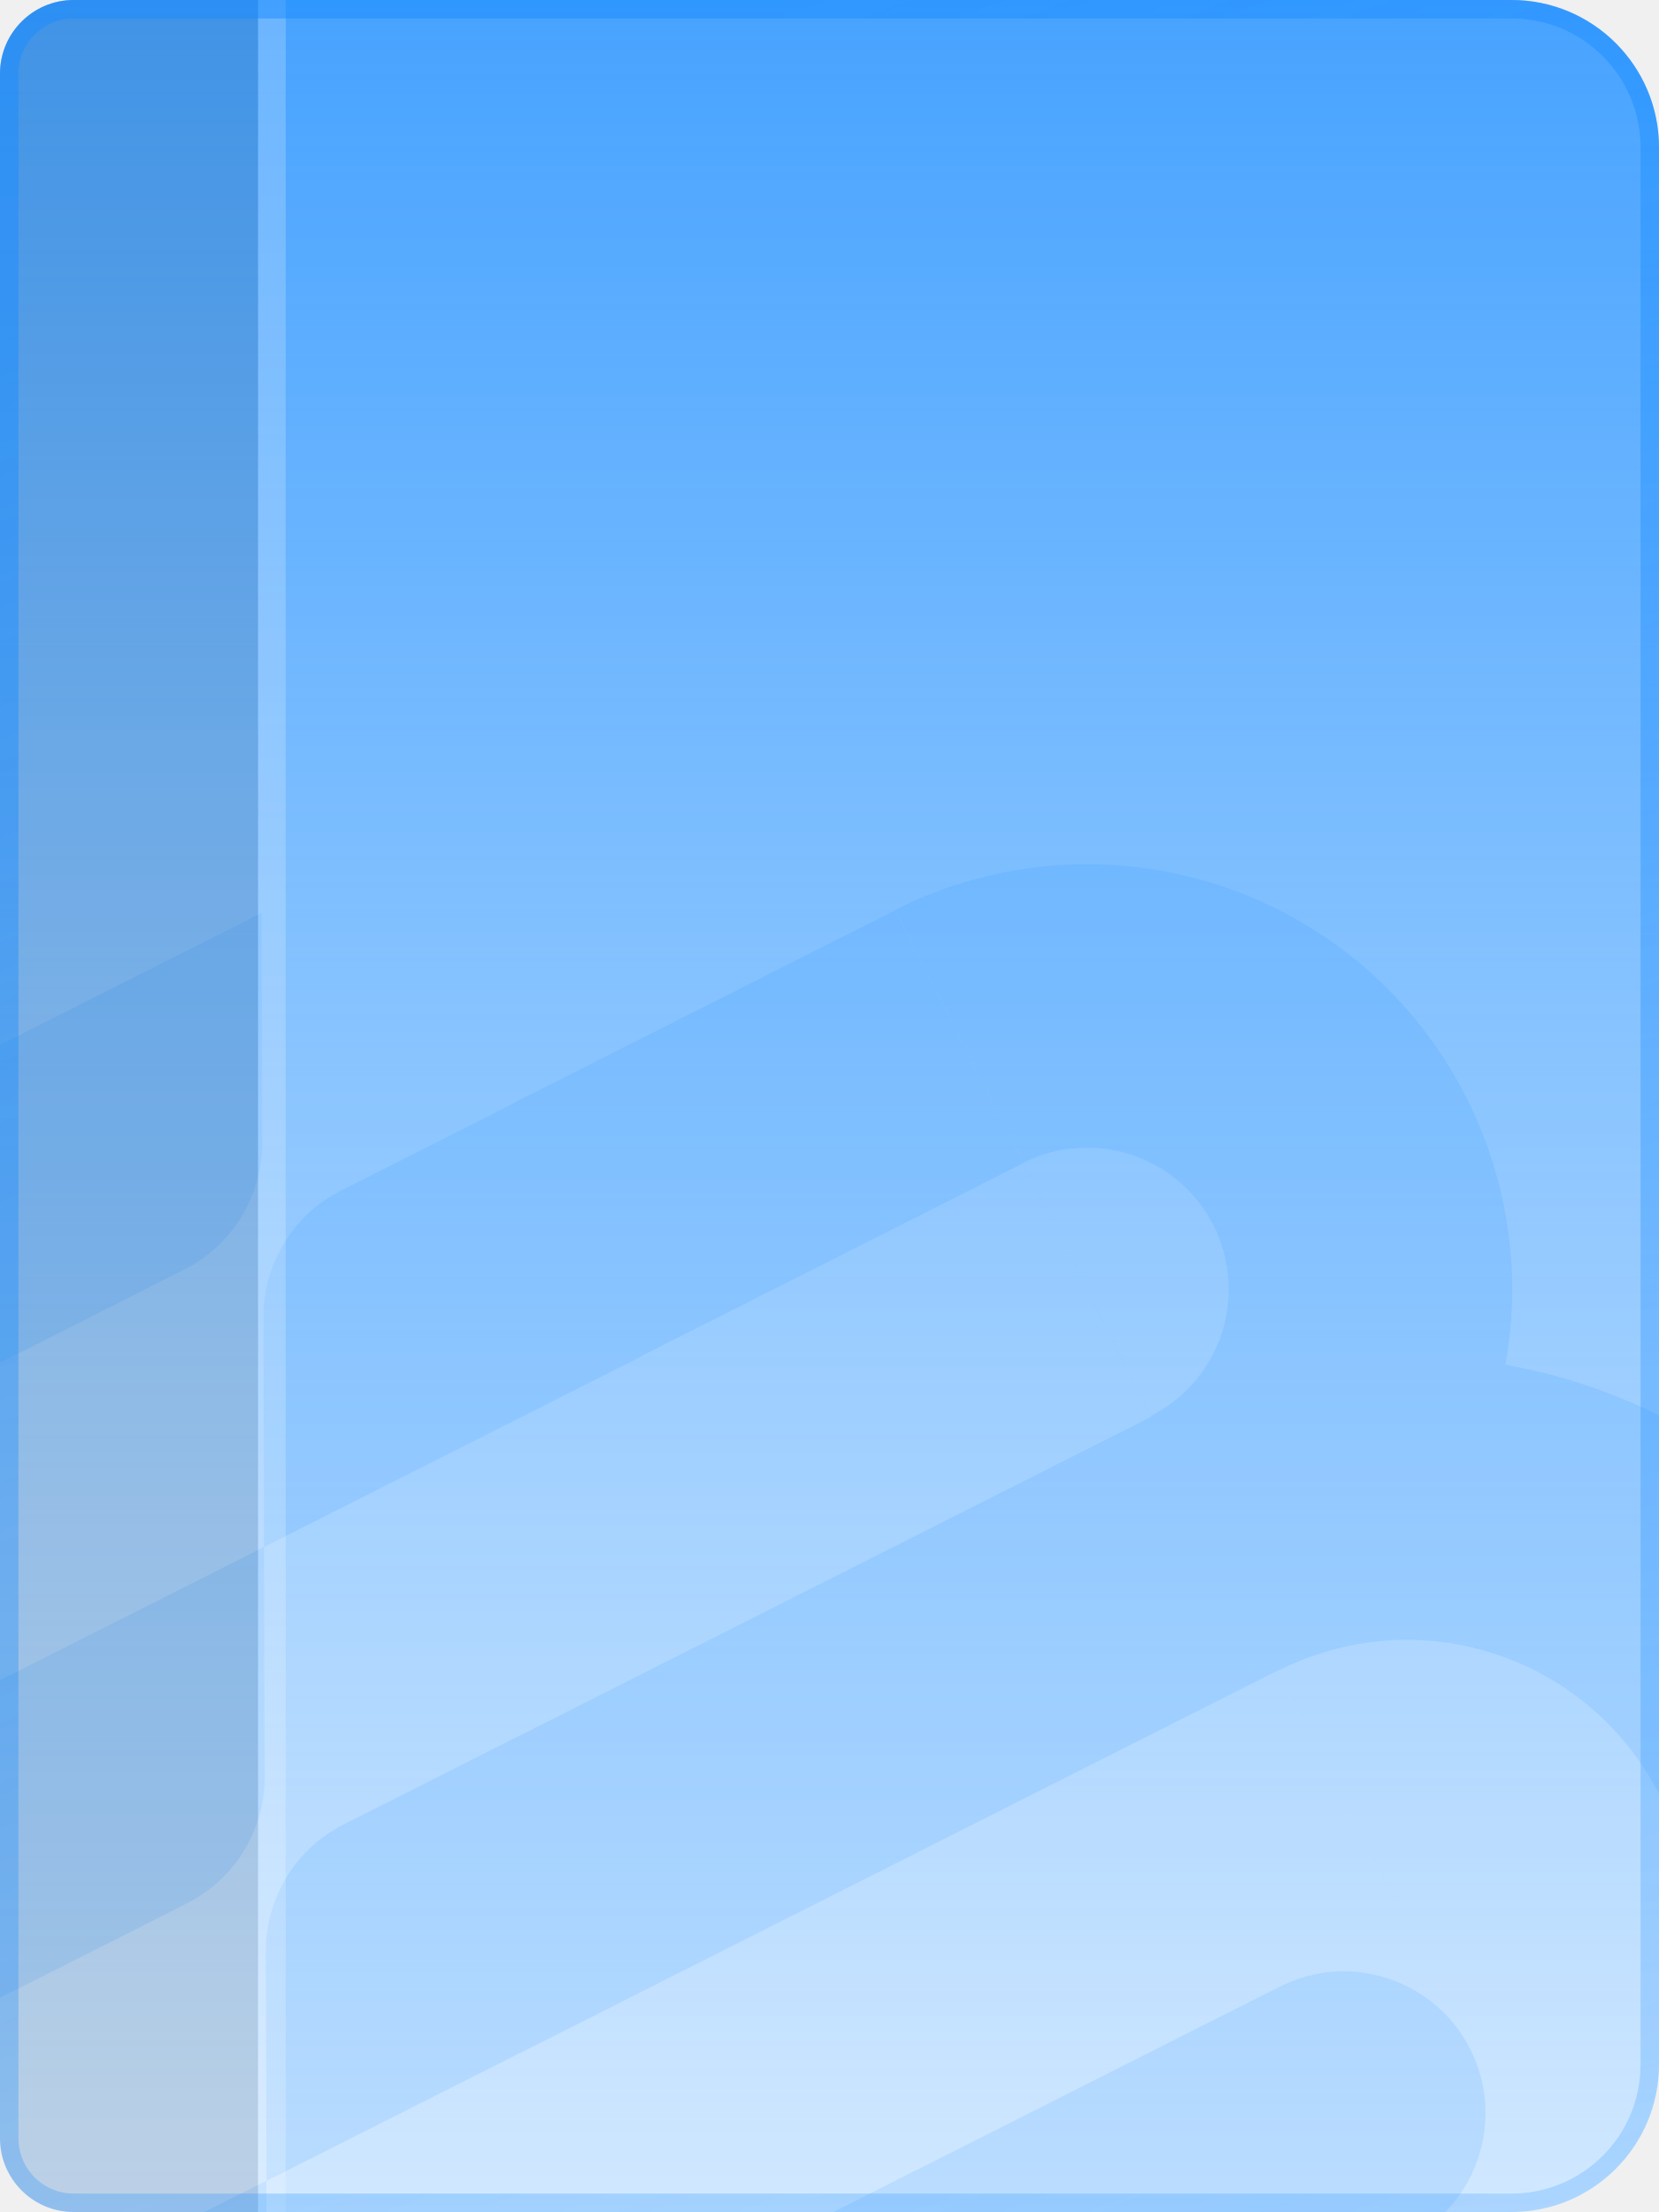
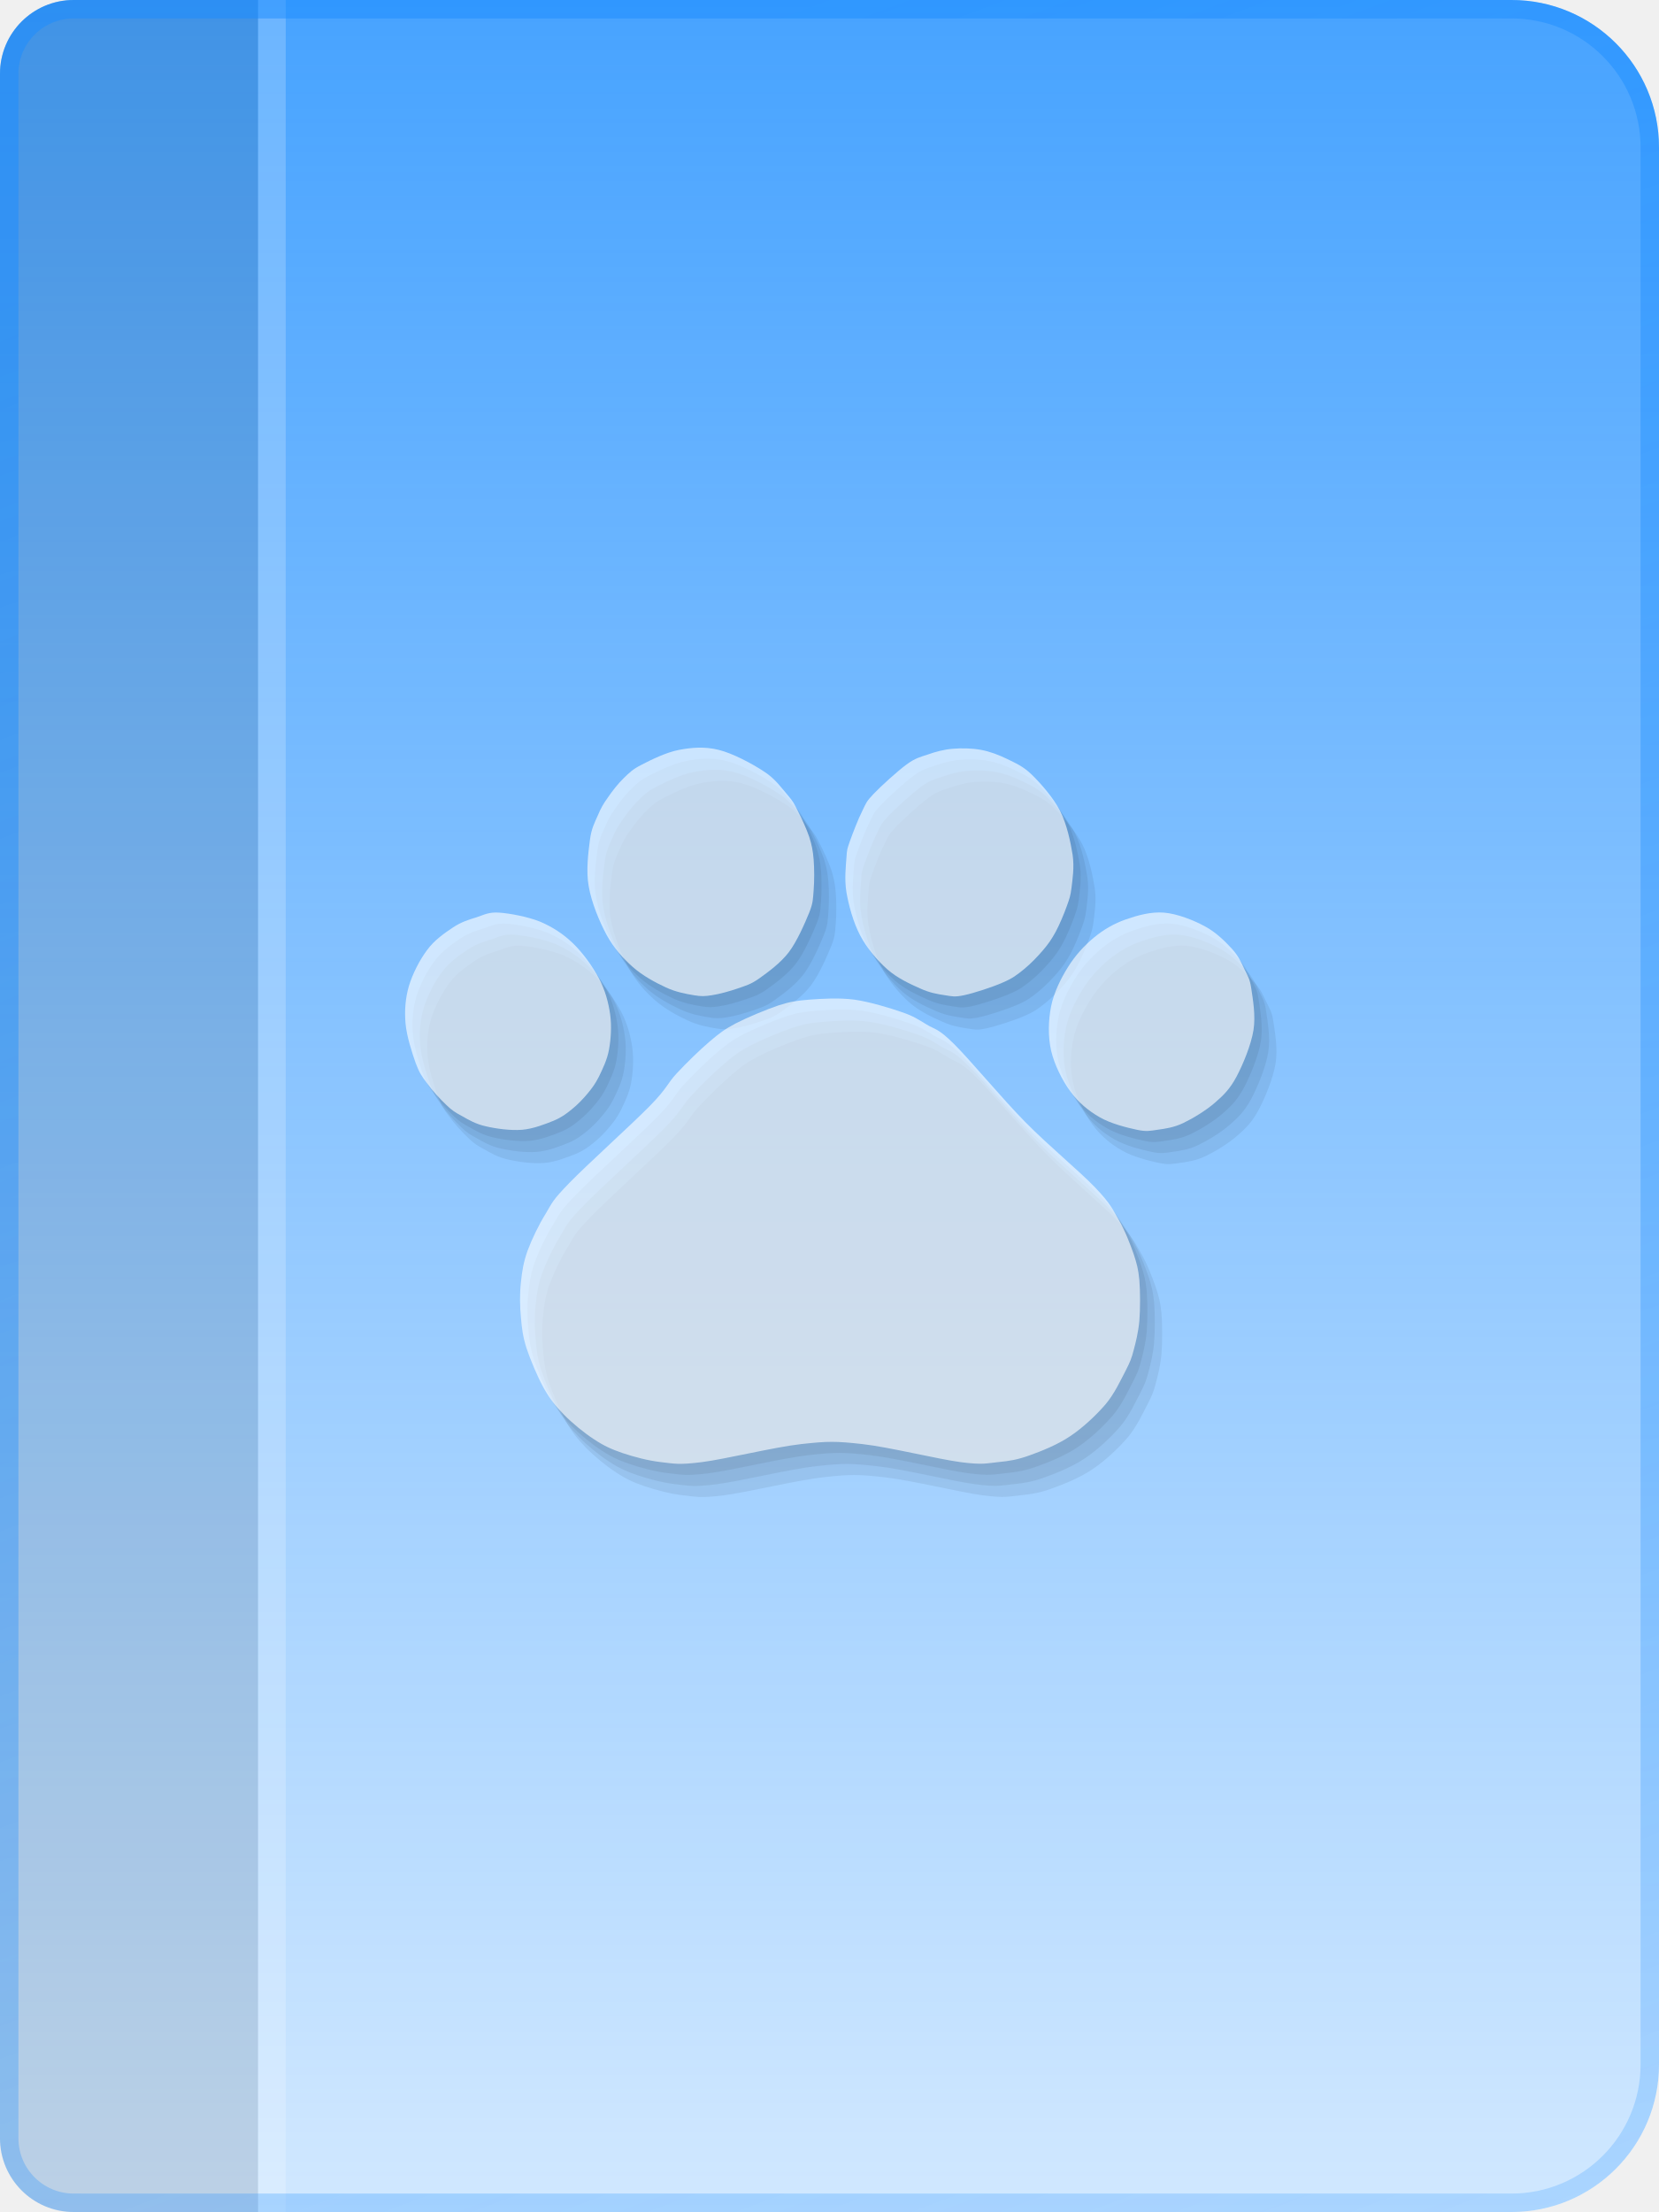
<svg xmlns="http://www.w3.org/2000/svg" width="90" height="120" viewBox="0 0 90 120" fill="none">
  <g clip-path="url(#clip0_2130_61785)">
    <path d="M0 4C0 1.791 1.791 0 4 0H82C86.418 0 90 3.582 90 8V112C90 116.418 86.418 120 82 120H4C1.791 120 0 118.209 0 116V4Z" fill="white" />
    <path d="M0 4C0 1.791 1.791 0 4 0H82C86.418 0 90 3.582 90 8V112C90 116.418 86.418 120 82 120H4C1.791 120 0 118.209 0 116V4Z" fill="url(#paint0_linear_2130_61785)" />
-     <path fill-rule="evenodd" clip-rule="evenodd" d="M7.39 70.187C8.298 69.728 9.194 69.275 10.004 68.867C12.745 67.483 14.3 64.681 14.227 61.803L14.191 49.526L-6.403 59.924L-6.401 59.928L-68.184 91.124L-61.252 104.853L7.393 70.193L7.39 70.187ZM48.568 49.36C54.03 46.603 60.363 46.128 66.175 48.04C71.987 49.952 76.802 54.094 79.559 59.556C81.829 64.051 82.553 69.137 81.672 74.036C83.108 74.291 84.528 74.647 85.92 75.105C89.757 76.368 93.308 78.373 96.37 81.008C99.43 83.641 101.942 86.852 103.763 90.455L103.765 90.454L110.697 104.183L96.968 111.115L90.038 97.391L90.038 97.392C89.128 95.596 87.875 93.997 86.35 92.684C84.819 91.367 83.043 90.364 81.125 89.733C79.206 89.102 77.182 88.854 75.168 89.005C73.154 89.156 71.189 89.703 69.386 90.613L76.309 104.323L76.307 104.324L69.375 90.595L28.188 111.391L28.185 111.385L14.457 118.316L14.421 106.04C14.349 103.161 15.903 100.36 18.645 98.976C22.436 97.062 28.119 94.189 28.119 94.189L28.122 94.196L62.443 76.866L62.453 76.861L58.966 69.954L48.568 49.36ZM55.503 63.083C57.324 62.163 59.435 62.005 61.372 62.642C63.31 63.28 64.914 64.661 65.834 66.481C66.753 68.302 66.911 70.413 66.274 72.35C65.636 74.288 64.256 75.892 62.435 76.812L55.503 63.083ZM-52.786 162.59C-54.211 162.336 -55.619 161.981 -57 161.527C-60.837 160.264 -64.388 158.259 -67.45 155.624C-70.512 152.989 -73.025 149.777 -74.845 146.172L-61.118 139.241C-60.209 141.036 -58.956 142.635 -57.43 143.948C-55.899 145.265 -54.124 146.268 -52.205 146.899C-50.287 147.531 -48.263 147.778 -46.249 147.627C-44.235 147.476 -42.27 146.929 -40.467 146.019L-47.389 132.309L-47.387 132.308L-40.449 146.05L-6.133 128.724L-6.145 128.702L14.449 118.304L14.485 130.58C14.557 133.459 13.003 136.26 10.261 137.644L7.65 138.963L7.663 138.988L-33.524 159.783L-33.531 159.77L-33.532 159.77L-30.071 166.623L-26.591 173.515L-6.002 163.119L0.93 176.848L-19.663 187.246L-19.677 187.218C-25.138 189.974 -31.47 190.449 -37.281 188.537C-43.093 186.625 -47.907 182.483 -50.665 177.021C-52.927 172.541 -53.653 167.474 -52.786 162.59ZM-33.668 159.838C-35.423 160.767 -36.753 162.341 -37.375 164.231C-38.012 166.169 -37.854 168.28 -36.934 170.1C-36.015 171.921 -34.41 173.302 -32.473 173.939C-30.536 174.577 -28.424 174.418 -26.604 173.499L-33.535 159.772L-33.602 159.806L-33.668 159.838ZM0.661 108.048C0.661 108.048 6.344 105.175 10.136 103.261C12.877 101.877 14.431 99.076 14.359 96.197L14.323 83.921L0.593 90.853L0.586 90.84L-47.465 115.102C-51.257 117.016 -52.778 121.641 -50.864 125.432C-48.95 129.223 -44.325 130.745 -40.534 128.831L0.654 108.035L0.661 108.048ZM18.512 64.582C22.261 62.689 27.861 59.858 27.984 59.796L27.975 59.778L48.569 49.38L55.501 63.109L34.909 73.506L34.918 73.524L14.325 83.922L14.289 71.646C14.216 68.767 15.771 65.966 18.512 64.582ZM35.175 142.297L76.364 121.5C80.155 119.586 81.677 114.961 79.763 111.17C77.849 107.379 73.223 105.857 69.432 107.771L21.381 132.033L21.384 132.04L18.772 133.359C16.031 134.743 14.476 137.545 14.549 140.423L14.585 152.7L35.178 142.302L35.175 142.297ZM28.391 162.973C28.391 162.973 22.707 165.845 18.916 167.759C16.175 169.144 14.62 171.945 14.693 174.823L14.729 187.1L28.455 180.169L28.458 180.174L97.102 145.515L97.103 145.517C100.709 143.696 103.921 141.183 106.555 138.121C109.19 135.059 111.196 131.508 112.458 127.671C113.72 123.834 114.215 119.786 113.912 115.758C113.61 111.73 112.518 107.801 110.697 104.195L96.969 111.126C97.873 112.923 98.415 114.879 98.565 116.884C98.716 118.898 98.469 120.922 97.838 122.841C97.207 124.759 96.204 126.535 94.886 128.066C93.569 129.597 91.963 130.853 90.16 131.764L83.24 118.058L83.239 118.059L90.17 131.786L28.393 162.978L28.391 162.973ZM0.932 176.843C0.932 176.843 6.615 173.97 10.406 172.056C13.148 170.672 14.702 167.871 14.63 164.992L14.594 152.716L-6 163.114L0.932 176.843ZM-68.05 125.517C-68.953 123.721 -69.495 121.765 -69.646 119.76C-69.797 117.745 -69.549 115.721 -68.918 113.803C-68.287 111.884 -67.284 110.109 -65.967 108.578C-64.65 107.047 -63.044 105.79 -61.241 104.88L-54.321 118.586L-54.32 118.585L-68.183 91.127C-71.789 92.948 -75.001 95.46 -77.636 98.522C-80.27 101.584 -82.276 105.135 -83.539 108.972C-84.801 112.809 -85.295 116.858 -84.993 120.886C-84.691 124.907 -83.602 128.83 -81.787 132.431L-81.788 132.431L-74.856 146.16L-61.127 139.228L-68.05 125.518L-68.05 125.517Z" fill="#188BFF" fill-opacity="0.12" />
+     <g>
+       <path d="M 28.62 67.85 C 28.40 68.47 28.32 68.96 28.26 69.57 C 28.19 70.17 28.20 70.88 28.26 71.47 C 28.31 72.06 28.36 72.49 28.56 73.13 C 28.77 73.76 29.15 74.67 29.48 75.27 C 29.82 75.88 30.13 76.27 30.59 76.74 C 31.05 77.21 31.71 77.75 32.24 78.09 C 32.77 78.44 33.17 78.62 33.78 78.83 C 34.38 79.03 35.15 79.24 35.86 79.32 C 36.58 79.40 36.80 79.48 38.07 79.32 C 39.34 79.16 42.02 78.50 43.47 78.34 C 44.92 78.18 45.34 78.18 46.78 78.34 C 48.22 78.50 50.89 79.16 52.11 79.32 C 53.34 79.48 53.52 79.38 54.14 79.32 C 54.76 79.26 55.20 79.19 55.86 78.95 C 56.51 78.72 57.38 78.37 58.06 77.91 C 58.75 77.45 59.46 76.78 59.97 76.19 C 60.47 75.60 60.81 74.84 61.07 74.35 C 61.32 73.86 61.38 73.70 61.50 73.25 C 61.62 72.80 61.75 72.29 61.81 71.65 C 61.86 71.02 61.86 70.05 61.81 69.45 C 61.75 68.84 61.68 68.58 61.50 68.03 C 61.31 67.49 61.05 66.80 60.70 66.19 C 60.35 65.59 60.26 65.31 59.41 64.42 C 58.56 63.53 56.89 62.16 55.61 60.86 C 54.33 59.56 52.64 57.51 51.75 56.63 C 50.86 55.75 50.74 55.87 50.27 55.58 C 49.80 55.30 49.58 55.13 48.93 54.91 C 48.27 54.68 47.19 54.35 46.35 54.23 C 45.51 54.12 44.58 54.18 43.90 54.23 C 43.21 54.29 42.90 54.33 42.24 54.54 C 41.58 54.76 40.53 55.20 39.91 55.52 C 39.29 55.85 39.03 56.05 38.50 56.50 C 37.97 56.95 37.26 57.64 36.72 58.22 C 36.18 58.80 36.22 59.01 35.25 60.00 C 34.28 60.99 31.83 63.20 30.89 64.17 C 29.95 65.14 29.98 65.21 29.61 65.83 C 29.23 66.44 28.85 67.23 28.62 67.85 Z" fill="#000000" fill-opacity="0.07" transform="translate(0.4,0.6)" />
+       <path d="M 51.69 40.62 C 51.20 40.66 50.76 40.78 50.34 40.93 C 49.92 41.07 49.66 41.12 49.17 41.48 C 48.68 41.84 47.79 42.65 47.39 43.07 C 46.99 43.49 46.99 43.56 46.78 43.99 C 46.56 44.42 46.25 45.23 46.10 45.65 C 45.96 46.07 45.95 46.05 45.92 46.51 C 45.89 46.97 45.80 47.70 45.92 48.41 C 46.04 49.11 46.29 50.04 46.66 50.74 C 47.02 51.43 47.59 52.10 48.13 52.58 C 48.67 53.06 49.39 53.39 49.91 53.62 C 50.43 53.86 50.86 53.93 51.26 53.99 C 51.65 54.05 51.78 54.10 52.30 53.99 C 52.82 53.88 53.84 53.55 54.38 53.31 C 54.93 53.08 55.18 52.88 55.55 52.58 C 55.92 52.28 56.31 51.87 56.59 51.54 C 56.88 51.20 57.05 50.95 57.27 50.55 C 57.48 50.16 57.74 49.54 57.88 49.14 C 58.02 48.75 58.07 48.62 58.13 48.16 C 58.18 47.70 58.29 47.08 58.19 46.38 C 58.08 45.69 57.88 44.72 57.51 43.99 C 57.14 43.27 56.46 42.50 55.98 42.03 C 55.50 41.56 55.09 41.40 54.63 41.17 C 54.17 40.95 53.71 40.77 53.22 40.68 C 52.73 40.59 52.17 40.58 51.69 40.62 Z" fill="#000000" fill-opacity="0.07" transform="translate(0.4,0.6)" />
+       <path d="M 36.84 40.68 C 36.15 40.81 35.32 41.22 34.82 41.48 C 34.32 41.73 34.14 41.92 33.84 42.21 C 33.53 42.51 33.21 42.92 32.98 43.26 C 32.74 43.59 32.59 43.85 32.43 44.24 C 32.26 44.63 32.08 44.94 32.00 45.59 C 31.92 46.23 31.78 47.24 31.94 48.10 C 32.09 48.96 32.52 50.01 32.92 50.74 C 33.32 51.46 33.80 51.99 34.33 52.46 C 34.86 52.93 35.55 53.30 36.11 53.56 C 36.66 53.82 37.22 53.92 37.64 53.99 C 38.06 54.06 38.22 54.05 38.62 53.99 C 39.02 53.93 39.60 53.77 40.03 53.62 C 40.46 53.47 40.74 53.40 41.20 53.07 C 41.66 52.74 42.34 52.25 42.79 51.66 C 43.24 51.07 43.67 50.07 43.90 49.51 C 44.12 48.95 44.10 48.77 44.14 48.29 C 44.18 47.80 44.18 47.11 44.14 46.63 C 44.10 46.15 44.04 45.84 43.90 45.40 C 43.75 44.96 43.48 44.37 43.28 43.99 C 43.09 43.61 43.04 43.49 42.73 43.13 C 42.42 42.78 42.07 42.25 41.44 41.85 C 40.82 41.44 39.76 40.87 38.99 40.68 C 38.22 40.49 37.54 40.55 36.84 40.68 Z" fill="#000000" fill-opacity="0.07" transform="translate(0.4,0.6)" />
+       <path d="M 27.09 49.51 C 26.52 49.47 26.28 49.62 25.86 49.76 C 25.44 49.89 25.03 50.01 24.58 50.31 C 24.13 50.61 23.56 51.00 23.17 51.54 C 22.77 52.07 22.38 52.83 22.18 53.50 C 21.99 54.16 21.94 54.83 22.00 55.52 C 22.06 56.22 22.36 57.13 22.55 57.67 C 22.75 58.21 22.89 58.40 23.17 58.77 C 23.44 59.15 23.89 59.64 24.21 59.94 C 24.52 60.24 24.71 60.36 25.07 60.55 C 25.42 60.75 25.81 60.98 26.35 61.10 C 26.90 61.23 27.70 61.34 28.32 61.29 C 28.93 61.24 29.58 60.98 30.03 60.80 C 30.48 60.61 30.71 60.43 31.02 60.18 C 31.32 59.94 31.63 59.62 31.87 59.33 C 32.12 59.03 32.29 58.80 32.49 58.41 C 32.68 58.01 32.94 57.50 33.04 56.93 C 33.14 56.37 33.19 55.68 33.10 55.03 C 33.01 54.39 32.83 53.71 32.49 53.07 C 32.15 52.43 31.61 51.68 31.08 51.17 C 30.55 50.66 29.96 50.28 29.30 50.00 C 28.63 49.73 27.66 49.55 27.09 49.51 Z" fill="#000000" fill-opacity="0.07" transform="translate(0.4,0.6)" />
+       <path d="M 63.15 49.51 C 62.44 49.45 61.70 49.66 61.07 49.88 C 60.44 50.10 59.87 50.43 59.35 50.86 C 58.83 51.29 58.33 51.83 57.94 52.46 C 57.55 53.08 57.17 53.85 57.02 54.60 C 56.87 55.36 56.85 56.23 57.02 56.99 C 57.20 57.76 57.62 58.60 58.06 59.20 C 58.50 59.81 59.06 60.27 59.66 60.61 C 60.26 60.96 61.16 61.18 61.68 61.29 C 62.20 61.40 62.37 61.35 62.79 61.29 C 63.21 61.23 63.68 61.17 64.20 60.92 C 64.72 60.67 65.43 60.24 65.91 59.82 C 66.40 59.40 66.73 59.06 67.08 58.41 C 67.43 57.75 67.87 56.69 68.00 55.89 C 68.13 55.09 67.96 54.17 67.88 53.62 C 67.80 53.07 67.68 52.94 67.51 52.58 C 67.34 52.22 67.19 51.86 66.83 51.47 C 66.48 51.09 65.98 50.58 65.36 50.25 C 64.75 49.92 63.87 49.57 63.15 49.51 Z" fill="#000000" fill-opacity="0.07" transform="translate(0.4,0.6)" />
+       <path d="M 28.62 67.85 C 28.40 68.47 28.32 68.96 28.26 69.57 C 28.19 70.17 28.20 70.88 28.26 71.47 C 28.31 72.06 28.36 72.49 28.56 73.13 C 28.77 73.76 29.15 74.67 29.48 75.27 C 29.82 75.88 30.13 76.27 30.59 76.74 C 31.05 77.21 31.71 77.75 32.24 78.09 C 32.77 78.44 33.17 78.62 33.78 78.83 C 34.38 79.03 35.15 79.24 35.86 79.32 C 36.58 79.40 36.80 79.48 38.07 79.32 C 39.34 79.16 42.02 78.50 43.47 78.34 C 44.92 78.18 45.34 78.18 46.78 78.34 C 48.22 78.50 50.89 79.16 52.11 79.32 C 53.34 79.48 53.52 79.38 54.14 79.32 C 54.76 79.26 55.20 79.19 55.86 78.95 C 56.51 78.72 57.38 78.37 58.06 77.91 C 58.75 77.45 59.46 76.78 59.97 76.19 C 60.47 75.60 60.81 74.84 61.07 74.35 C 61.32 73.86 61.38 73.70 61.50 73.25 C 61.62 72.80 61.75 72.29 61.81 71.65 C 61.86 71.02 61.86 70.05 61.81 69.45 C 61.75 68.84 61.68 68.58 61.50 68.03 C 61.31 67.49 61.05 66.80 60.70 66.19 C 60.35 65.59 60.26 65.31 59.41 64.42 C 58.56 63.53 56.89 62.16 55.61 60.86 C 54.33 59.56 52.64 57.51 51.75 56.63 C 50.86 55.75 50.74 55.87 50.27 55.58 C 49.80 55.30 49.58 55.13 48.93 54.91 C 48.27 54.68 47.19 54.35 46.35 54.23 C 45.51 54.12 44.58 54.18 43.90 54.23 C 43.21 54.29 42.90 54.33 42.24 54.54 C 41.58 54.76 40.53 55.20 39.91 55.52 C 39.29 55.85 39.03 56.05 38.50 56.50 C 37.97 56.95 37.26 57.64 36.72 58.22 C 36.18 58.80 36.22 59.01 35.25 60.00 C 34.28 60.99 31.83 63.20 30.89 64.17 C 29.95 65.14 29.98 65.21 29.61 65.83 C 29.23 66.44 28.85 67.23 28.62 67.85 Z" fill="#000000" fill-opacity="0.07" transform="translate(0.8,1.2)" />
+       <path d="M 51.69 40.62 C 51.20 40.66 50.76 40.78 50.34 40.93 C 49.92 41.07 49.66 41.12 49.17 41.48 C 48.68 41.84 47.79 42.65 47.39 43.07 C 46.99 43.49 46.99 43.56 46.78 43.99 C 46.56 44.42 46.25 45.23 46.10 45.65 C 45.96 46.07 45.95 46.05 45.92 46.51 C 45.89 46.97 45.80 47.70 45.92 48.41 C 46.04 49.11 46.29 50.04 46.66 50.74 C 47.02 51.43 47.59 52.10 48.13 52.58 C 48.67 53.06 49.39 53.39 49.91 53.62 C 50.43 53.86 50.86 53.93 51.26 53.99 C 51.65 54.05 51.78 54.10 52.30 53.99 C 52.82 53.88 53.84 53.55 54.38 53.31 C 54.93 53.08 55.18 52.88 55.55 52.58 C 55.92 52.28 56.31 51.87 56.59 51.54 C 56.88 51.20 57.05 50.95 57.27 50.55 C 57.48 50.16 57.74 49.54 57.88 49.14 C 58.02 48.75 58.07 48.62 58.13 48.16 C 58.18 47.70 58.29 47.08 58.19 46.38 C 58.08 45.69 57.88 44.72 57.51 43.99 C 57.14 43.27 56.46 42.50 55.98 42.03 C 55.50 41.56 55.09 41.40 54.63 41.17 C 54.17 40.95 53.71 40.77 53.22 40.68 C 52.73 40.59 52.17 40.58 51.69 40.62 Z" fill="#000000" fill-opacity="0.07" transform="translate(0.8,1.2)" />
+       <path d="M 36.84 40.68 C 36.15 40.81 35.32 41.22 34.82 41.48 C 34.32 41.73 34.14 41.92 33.84 42.21 C 33.53 42.51 33.21 42.92 32.98 43.26 C 32.74 43.59 32.59 43.85 32.43 44.24 C 32.26 44.63 32.08 44.94 32.00 45.59 C 31.92 46.23 31.78 47.24 31.94 48.10 C 32.09 48.96 32.52 50.01 32.92 50.74 C 33.32 51.46 33.80 51.99 34.33 52.46 C 34.86 52.93 35.55 53.30 36.11 53.56 C 36.66 53.82 37.22 53.92 37.64 53.99 C 38.06 54.06 38.22 54.05 38.62 53.99 C 39.02 53.93 39.60 53.77 40.03 53.62 C 40.46 53.47 40.74 53.40 41.20 53.07 C 41.66 52.74 42.34 52.25 42.79 51.66 C 43.24 51.07 43.67 50.07 43.90 49.51 C 44.12 48.95 44.10 48.77 44.14 48.29 C 44.18 47.80 44.18 47.11 44.14 46.63 C 44.10 46.15 44.04 45.84 43.90 45.40 C 43.75 44.96 43.48 44.37 43.28 43.99 C 43.09 43.61 43.04 43.49 42.73 43.13 C 42.42 42.78 42.07 42.25 41.44 41.85 C 40.82 41.44 39.76 40.87 38.99 40.68 C 38.22 40.49 37.54 40.55 36.84 40.68 Z" fill="#000000" fill-opacity="0.07" transform="translate(0.8,1.2)" />
+       <path d="M 27.09 49.51 C 26.52 49.47 26.28 49.62 25.86 49.76 C 25.44 49.89 25.03 50.01 24.58 50.31 C 24.13 50.61 23.56 51.00 23.17 51.54 C 22.77 52.07 22.38 52.83 22.18 53.50 C 21.99 54.16 21.94 54.83 22.00 55.52 C 22.06 56.22 22.36 57.13 22.55 57.67 C 22.75 58.21 22.89 58.40 23.17 58.77 C 23.44 59.15 23.89 59.64 24.21 59.94 C 24.52 60.24 24.71 60.36 25.07 60.55 C 25.42 60.75 25.81 60.98 26.35 61.10 C 26.90 61.23 27.70 61.34 28.32 61.29 C 28.93 61.24 29.58 60.98 30.03 60.80 C 30.48 60.61 30.71 60.43 31.02 60.18 C 31.32 59.94 31.63 59.62 31.87 59.33 C 32.12 59.03 32.29 58.80 32.49 58.41 C 32.68 58.01 32.94 57.50 33.04 56.93 C 33.14 56.37 33.19 55.68 33.10 55.03 C 33.01 54.39 32.83 53.71 32.49 53.07 C 32.15 52.43 31.61 51.68 31.08 51.17 C 30.55 50.66 29.96 50.28 29.30 50.00 C 28.63 49.73 27.66 49.55 27.09 49.51 Z" fill="#000000" fill-opacity="0.07" transform="translate(0.8,1.2)" />
+       <path d="M 63.15 49.51 C 62.44 49.45 61.70 49.66 61.07 49.88 C 60.44 50.10 59.87 50.43 59.35 50.86 C 58.83 51.29 58.33 51.83 57.94 52.46 C 57.55 53.08 57.17 53.85 57.02 54.60 C 56.87 55.36 56.85 56.23 57.02 56.99 C 57.20 57.76 57.62 58.60 58.06 59.20 C 58.50 59.81 59.06 60.27 59.66 60.61 C 60.26 60.96 61.16 61.18 61.68 61.29 C 62.20 61.40 62.37 61.35 62.79 61.29 C 63.21 61.23 63.68 61.17 64.20 60.92 C 64.72 60.67 65.43 60.24 65.91 59.82 C 66.40 59.40 66.73 59.06 67.08 58.41 C 67.43 57.75 67.87 56.69 68.00 55.89 C 68.13 55.09 67.96 54.17 67.88 53.62 C 67.80 53.07 67.68 52.94 67.51 52.58 C 67.34 52.22 67.19 51.86 66.83 51.47 C 66.48 51.09 65.98 50.58 65.36 50.25 C 64.75 49.92 63.87 49.57 63.15 49.51 Z" fill="#000000" fill-opacity="0.07" transform="translate(0.8,1.2)" />
+       <path d="M 28.62 67.85 C 28.40 68.47 28.32 68.96 28.26 69.57 C 28.19 70.17 28.20 70.88 28.26 71.47 C 28.31 72.06 28.36 72.49 28.56 73.13 C 28.77 73.76 29.15 74.67 29.48 75.27 C 29.82 75.88 30.13 76.27 30.59 76.74 C 31.05 77.21 31.71 77.75 32.24 78.09 C 32.77 78.44 33.17 78.62 33.78 78.83 C 34.38 79.03 35.15 79.24 35.86 79.32 C 36.58 79.40 36.80 79.48 38.07 79.32 C 39.34 79.16 42.02 78.50 43.47 78.34 C 44.92 78.18 45.34 78.18 46.78 78.34 C 48.22 78.50 50.89 79.16 52.11 79.32 C 53.34 79.48 53.52 79.38 54.14 79.32 C 54.76 79.26 55.20 79.19 55.86 78.95 C 56.51 78.72 57.38 78.37 58.06 77.91 C 58.75 77.45 59.46 76.78 59.97 76.19 C 60.47 75.60 60.81 74.84 61.07 74.35 C 61.32 73.86 61.38 73.70 61.50 73.25 C 61.62 72.80 61.75 72.29 61.81 71.65 C 61.86 71.02 61.86 70.05 61.81 69.45 C 61.75 68.84 61.68 68.58 61.50 68.03 C 61.31 67.49 61.05 66.80 60.70 66.19 C 60.35 65.59 60.26 65.31 59.41 64.42 C 58.56 63.53 56.89 62.16 55.61 60.86 C 54.33 59.56 52.64 57.51 51.75 56.63 C 50.86 55.75 50.74 55.87 50.27 55.58 C 49.80 55.30 49.58 55.13 48.93 54.91 C 48.27 54.68 47.19 54.35 46.35 54.23 C 45.51 54.12 44.58 54.18 43.90 54.23 C 43.21 54.29 42.90 54.33 42.24 54.54 C 41.58 54.76 40.53 55.20 39.91 55.52 C 39.29 55.85 39.03 56.05 38.50 56.50 C 37.97 56.95 37.26 57.64 36.72 58.22 C 36.18 58.80 36.22 59.01 35.25 60.00 C 34.28 60.99 31.83 63.20 30.89 64.17 C 29.95 65.14 29.98 65.21 29.61 65.83 C 29.23 66.44 28.85 67.23 28.62 67.85 Z" fill="#000000" fill-opacity="0.07" transform="translate(1.2,1.8)" />
+       <path d="M 51.69 40.62 C 51.20 40.66 50.76 40.78 50.34 40.93 C 49.92 41.07 49.66 41.12 49.17 41.48 C 48.68 41.84 47.79 42.65 47.39 43.07 C 46.99 43.49 46.99 43.56 46.78 43.99 C 46.56 44.42 46.25 45.23 46.10 45.65 C 45.96 46.07 45.95 46.05 45.92 46.51 C 45.89 46.97 45.80 47.70 45.92 48.41 C 46.04 49.11 46.29 50.04 46.66 50.74 C 47.02 51.43 47.59 52.10 48.13 52.58 C 48.67 53.06 49.39 53.39 49.91 53.62 C 50.43 53.86 50.86 53.93 51.26 53.99 C 51.65 54.05 51.78 54.10 52.30 53.99 C 52.82 53.88 53.84 53.55 54.38 53.31 C 54.93 53.08 55.18 52.88 55.55 52.58 C 55.92 52.28 56.31 51.87 56.59 51.54 C 56.88 51.20 57.05 50.95 57.27 50.55 C 57.48 50.16 57.74 49.54 57.88 49.14 C 58.02 48.75 58.07 48.62 58.13 48.16 C 58.18 47.70 58.29 47.08 58.19 46.38 C 58.08 45.69 57.88 44.72 57.51 43.99 C 57.14 43.27 56.46 42.50 55.98 42.03 C 55.50 41.56 55.09 41.40 54.63 41.17 C 54.17 40.95 53.71 40.77 53.22 40.68 C 52.73 40.59 52.17 40.58 51.69 40.62 Z" fill="#000000" fill-opacity="0.07" transform="translate(1.2,1.8)" />
+       <path d="M 36.84 40.68 C 36.15 40.81 35.32 41.22 34.82 41.48 C 34.32 41.73 34.14 41.92 33.84 42.21 C 33.53 42.51 33.21 42.92 32.98 43.26 C 32.74 43.59 32.59 43.85 32.43 44.24 C 32.26 44.63 32.08 44.94 32.00 45.59 C 31.92 46.23 31.78 47.24 31.94 48.10 C 32.09 48.96 32.52 50.01 32.92 50.74 C 33.32 51.46 33.80 51.99 34.33 52.46 C 34.86 52.93 35.55 53.30 36.11 53.56 C 36.66 53.82 37.22 53.92 37.64 53.99 C 38.06 54.06 38.22 54.05 38.62 53.99 C 39.02 53.93 39.60 53.77 40.03 53.62 C 40.46 53.47 40.74 53.40 41.20 53.07 C 41.66 52.74 42.34 52.25 42.79 51.66 C 43.24 51.07 43.67 50.07 43.90 49.51 C 44.12 48.95 44.10 48.77 44.14 48.29 C 44.18 47.80 44.18 47.11 44.14 46.63 C 44.10 46.15 44.04 45.84 43.90 45.40 C 43.75 44.96 43.48 44.37 43.28 43.99 C 43.09 43.61 43.04 43.49 42.73 43.13 C 42.42 42.78 42.07 42.25 41.44 41.85 C 40.82 41.44 39.76 40.87 38.99 40.68 C 38.22 40.49 37.54 40.55 36.84 40.68 Z" fill="#000000" fill-opacity="0.07" transform="translate(1.2,1.8)" />
+       <path d="M 27.09 49.51 C 26.52 49.47 26.28 49.62 25.86 49.76 C 25.44 49.89 25.03 50.01 24.58 50.31 C 24.13 50.61 23.56 51.00 23.17 51.54 C 22.77 52.07 22.38 52.83 22.18 53.50 C 21.99 54.16 21.94 54.83 22.00 55.52 C 22.06 56.22 22.36 57.13 22.55 57.67 C 22.75 58.21 22.89 58.40 23.17 58.77 C 23.44 59.15 23.89 59.64 24.21 59.94 C 24.52 60.24 24.71 60.36 25.07 60.55 C 25.42 60.75 25.81 60.98 26.35 61.10 C 26.90 61.23 27.70 61.34 28.32 61.29 C 28.93 61.24 29.58 60.98 30.03 60.80 C 30.48 60.61 30.71 60.43 31.02 60.18 C 31.32 59.94 31.63 59.62 31.87 59.33 C 32.12 59.03 32.29 58.80 32.49 58.41 C 32.68 58.01 32.94 57.50 33.04 56.93 C 33.14 56.37 33.19 55.68 33.10 55.03 C 33.01 54.39 32.83 53.71 32.49 53.07 C 32.15 52.43 31.61 51.68 31.08 51.17 C 30.55 50.66 29.96 50.28 29.30 50.00 C 28.63 49.73 27.66 49.55 27.09 49.51 Z" fill="#000000" fill-opacity="0.07" transform="translate(1.2,1.8)" />
+       <path d="M 63.15 49.51 C 62.44 49.45 61.70 49.66 61.07 49.88 C 60.44 50.10 59.87 50.43 59.35 50.86 C 58.83 51.29 58.33 51.83 57.94 52.46 C 57.55 53.08 57.17 53.85 57.02 54.60 C 56.87 55.36 56.85 56.23 57.02 56.99 C 57.20 57.76 57.62 58.60 58.06 59.20 C 58.50 59.81 59.06 60.27 59.66 60.61 C 60.26 60.96 61.16 61.18 61.68 61.29 C 62.20 61.40 62.37 61.35 62.79 61.29 C 63.21 61.23 63.68 61.17 64.20 60.92 C 64.72 60.67 65.43 60.24 65.91 59.82 C 66.40 59.40 66.73 59.06 67.08 58.41 C 67.43 57.75 67.87 56.69 68.00 55.89 C 68.13 55.09 67.96 54.17 67.88 53.62 C 67.80 53.07 67.68 52.94 67.51 52.58 C 67.34 52.22 67.19 51.86 66.83 51.47 C 66.48 51.09 65.98 50.58 65.36 50.25 C 64.75 49.92 63.87 49.57 63.15 49.51 Z" fill="#000000" fill-opacity="0.07" transform="translate(1.2,1.8)" />
+       <path d="M 28.62 67.85 C 28.40 68.47 28.32 68.96 28.26 69.57 C 28.19 70.17 28.20 70.88 28.26 71.47 C 28.31 72.06 28.36 72.49 28.56 73.13 C 28.77 73.76 29.15 74.67 29.48 75.27 C 29.82 75.88 30.13 76.27 30.59 76.74 C 31.05 77.21 31.71 77.75 32.24 78.09 C 32.77 78.44 33.17 78.62 33.78 78.83 C 34.38 79.03 35.15 79.24 35.86 79.32 C 36.58 79.40 36.80 79.48 38.07 79.32 C 39.34 79.16 42.02 78.50 43.47 78.34 C 44.92 78.18 45.34 78.18 46.78 78.34 C 48.22 78.50 50.89 79.16 52.11 79.32 C 53.34 79.48 53.52 79.38 54.14 79.32 C 54.76 79.26 55.20 79.19 55.86 78.95 C 56.51 78.72 57.38 78.37 58.06 77.91 C 58.75 77.45 59.46 76.78 59.97 76.19 C 60.47 75.60 60.81 74.84 61.07 74.35 C 61.32 73.86 61.38 73.70 61.50 73.25 C 61.62 72.80 61.75 72.29 61.81 71.65 C 61.86 71.02 61.86 70.05 61.81 69.45 C 61.75 68.84 61.68 68.58 61.50 68.03 C 61.31 67.49 61.05 66.80 60.70 66.19 C 60.35 65.59 60.26 65.31 59.41 64.42 C 58.56 63.53 56.89 62.16 55.61 60.86 C 54.33 59.56 52.64 57.51 51.75 56.63 C 50.86 55.75 50.74 55.87 50.27 55.58 C 49.80 55.30 49.58 55.13 48.93 54.91 C 48.27 54.68 47.19 54.35 46.35 54.23 C 45.51 54.12 44.58 54.18 43.90 54.23 C 43.21 54.29 42.90 54.33 42.24 54.54 C 41.58 54.76 40.53 55.20 39.91 55.52 C 39.29 55.85 39.03 56.05 38.50 56.50 C 37.97 56.95 37.26 57.64 36.72 58.22 C 36.18 58.80 36.22 59.01 35.25 60.00 C 34.28 60.99 31.83 63.20 30.89 64.17 C 29.95 65.14 29.98 65.21 29.61 65.83 C 29.23 66.44 28.85 67.23 28.62 67.85 Z" fill="#FFFFFF" fill-opacity="0.62" />
+       <path d="M 51.69 40.62 C 51.20 40.66 50.76 40.78 50.34 40.93 C 49.92 41.07 49.66 41.12 49.17 41.48 C 48.68 41.84 47.79 42.65 47.39 43.07 C 46.99 43.49 46.99 43.56 46.78 43.99 C 46.56 44.42 46.25 45.23 46.10 45.65 C 45.96 46.07 45.95 46.05 45.92 46.51 C 45.89 46.97 45.80 47.70 45.92 48.41 C 46.04 49.11 46.29 50.04 46.66 50.74 C 47.02 51.43 47.59 52.10 48.13 52.58 C 48.67 53.06 49.39 53.39 49.91 53.62 C 50.43 53.86 50.86 53.93 51.26 53.99 C 51.65 54.05 51.78 54.10 52.30 53.99 C 52.82 53.88 53.84 53.55 54.38 53.31 C 54.93 53.08 55.18 52.88 55.55 52.58 C 55.92 52.28 56.31 51.87 56.59 51.54 C 56.88 51.20 57.05 50.95 57.27 50.55 C 57.48 50.16 57.74 49.54 57.88 49.14 C 58.02 48.75 58.07 48.62 58.13 48.16 C 58.18 47.70 58.29 47.08 58.19 46.38 C 58.08 45.69 57.88 44.72 57.51 43.99 C 57.14 43.27 56.46 42.50 55.98 42.03 C 55.50 41.56 55.09 41.40 54.63 41.17 C 54.17 40.95 53.71 40.77 53.22 40.68 C 52.73 40.59 52.17 40.58 51.69 40.62 Z" fill="#FFFFFF" fill-opacity="0.62" />
+       <path d="M 36.84 40.68 C 36.15 40.81 35.32 41.22 34.82 41.48 C 34.32 41.73 34.14 41.92 33.84 42.21 C 33.53 42.51 33.21 42.92 32.98 43.26 C 32.74 43.59 32.59 43.85 32.43 44.24 C 32.26 44.63 32.08 44.94 32.00 45.59 C 31.92 46.23 31.78 47.24 31.94 48.10 C 32.09 48.96 32.52 50.01 32.92 50.74 C 33.32 51.46 33.80 51.99 34.33 52.46 C 34.86 52.93 35.55 53.30 36.11 53.56 C 36.66 53.82 37.22 53.92 37.64 53.99 C 38.06 54.06 38.22 54.05 38.62 53.99 C 39.02 53.93 39.60 53.77 40.03 53.62 C 40.46 53.47 40.74 53.40 41.20 53.07 C 41.66 52.74 42.34 52.25 42.79 51.66 C 43.24 51.07 43.67 50.07 43.90 49.51 C 44.12 48.95 44.10 48.77 44.14 48.29 C 44.18 47.80 44.18 47.11 44.14 46.63 C 44.10 46.15 44.04 45.84 43.90 45.40 C 43.75 44.96 43.48 44.37 43.28 43.99 C 43.09 43.61 43.04 43.49 42.73 43.13 C 42.42 42.78 42.07 42.25 41.44 41.85 C 40.82 41.44 39.76 40.87 38.99 40.68 C 38.22 40.49 37.54 40.55 36.84 40.68 Z" fill="#FFFFFF" fill-opacity="0.62" />
+       <path d="M 27.09 49.51 C 26.52 49.47 26.28 49.62 25.86 49.76 C 25.44 49.89 25.03 50.01 24.58 50.31 C 24.13 50.61 23.56 51.00 23.17 51.54 C 22.77 52.07 22.38 52.83 22.18 53.50 C 21.99 54.16 21.94 54.83 22.00 55.52 C 22.06 56.22 22.36 57.13 22.55 57.67 C 22.75 58.21 22.89 58.40 23.17 58.77 C 23.44 59.15 23.89 59.64 24.21 59.94 C 24.52 60.24 24.71 60.36 25.07 60.55 C 25.42 60.75 25.81 60.98 26.35 61.10 C 26.90 61.23 27.70 61.34 28.32 61.29 C 28.93 61.24 29.58 60.98 30.03 60.80 C 30.48 60.61 30.71 60.43 31.02 60.18 C 31.32 59.94 31.63 59.62 31.87 59.33 C 32.12 59.03 32.29 58.80 32.49 58.41 C 32.68 58.01 32.94 57.50 33.04 56.93 C 33.14 56.37 33.19 55.68 33.10 55.03 C 33.01 54.39 32.83 53.71 32.49 53.07 C 32.15 52.43 31.61 51.68 31.08 51.17 C 30.55 50.66 29.96 50.28 29.30 50.00 C 28.63 49.73 27.66 49.55 27.09 49.51 Z" fill="#FFFFFF" fill-opacity="0.62" />
+       <path d="M 63.15 49.51 C 62.44 49.45 61.70 49.66 61.07 49.88 C 60.44 50.10 59.87 50.43 59.35 50.86 C 58.83 51.29 58.33 51.83 57.94 52.46 C 57.55 53.08 57.17 53.85 57.02 54.60 C 56.87 55.36 56.85 56.23 57.02 56.99 C 57.20 57.76 57.62 58.60 58.06 59.20 C 58.50 59.81 59.06 60.27 59.66 60.61 C 60.26 60.96 61.16 61.18 61.68 61.29 C 62.20 61.40 62.37 61.35 62.79 61.29 C 63.21 61.23 63.68 61.17 64.20 60.92 C 64.72 60.67 65.43 60.24 65.91 59.82 C 66.40 59.40 66.73 59.06 67.08 58.41 C 67.43 57.75 67.87 56.69 68.00 55.89 C 68.13 55.09 67.96 54.17 67.88 53.62 C 67.80 53.07 67.68 52.94 67.51 52.58 C 67.34 52.22 67.19 51.86 66.83 51.47 C 66.48 51.09 65.98 50.58 65.36 50.25 C 64.75 49.92 63.87 49.57 63.15 49.51 Z" fill="#FFFFFF" fill-opacity="0.62" />
+     </g>
    <mask id="path-4-outside-1_2130_61785" maskUnits="userSpaceOnUse" x="0" y="0" width="16" height="120" fill="black">
      <rect fill="white" width="16" height="120" />
      <path d="M0 0H14V120H0V0Z" />
    </mask>
    <path d="M0 0H14V120H0V0Z" fill="black" fill-opacity="0.1" />
    <path d="M12.5 0V120H15.5V0H12.5Z" fill="white" fill-opacity="0.2" mask="url(#path-4-outside-1_2130_61785)" />
  </g>
  <path d="M0.5 4C0.5 2.067 2.067 0.5 4 0.5H82C86.142 0.5 89.5 3.858 89.5 8V112C89.5 116.142 86.142 119.5 82 119.5H4C2.067 119.5 0.5 117.933 0.5 116V4Z" stroke="url(#paint1_linear_2130_61785)" />
  <defs>
    <linearGradient id="paint0_linear_2130_61785" x1="45" y1="0" x2="45" y2="120" gradientUnits="userSpaceOnUse">
      <stop stop-color="#198CFF" stop-opacity="0.8" />
      <stop offset="1" stop-color="#198CFF" stop-opacity="0.2" />
    </linearGradient>
    <linearGradient id="paint1_linear_2130_61785" x1="45" y1="0" x2="90" y2="120" gradientUnits="userSpaceOnUse">
      <stop stop-color="#198CFF" stop-opacity="0.5" />
      <stop offset="1" stop-color="#198CFF" stop-opacity="0.2" />
    </linearGradient>
    <clipPath id="clip0_2130_61785">
      <path d="M0 4C0 1.791 1.791 0 4 0H82C86.418 0 90 3.582 90 8V112C90 116.418 86.418 120 82 120H4C1.791 120 0 118.209 0 116V4Z" fill="white" />
    </clipPath>
  </defs>
</svg>
